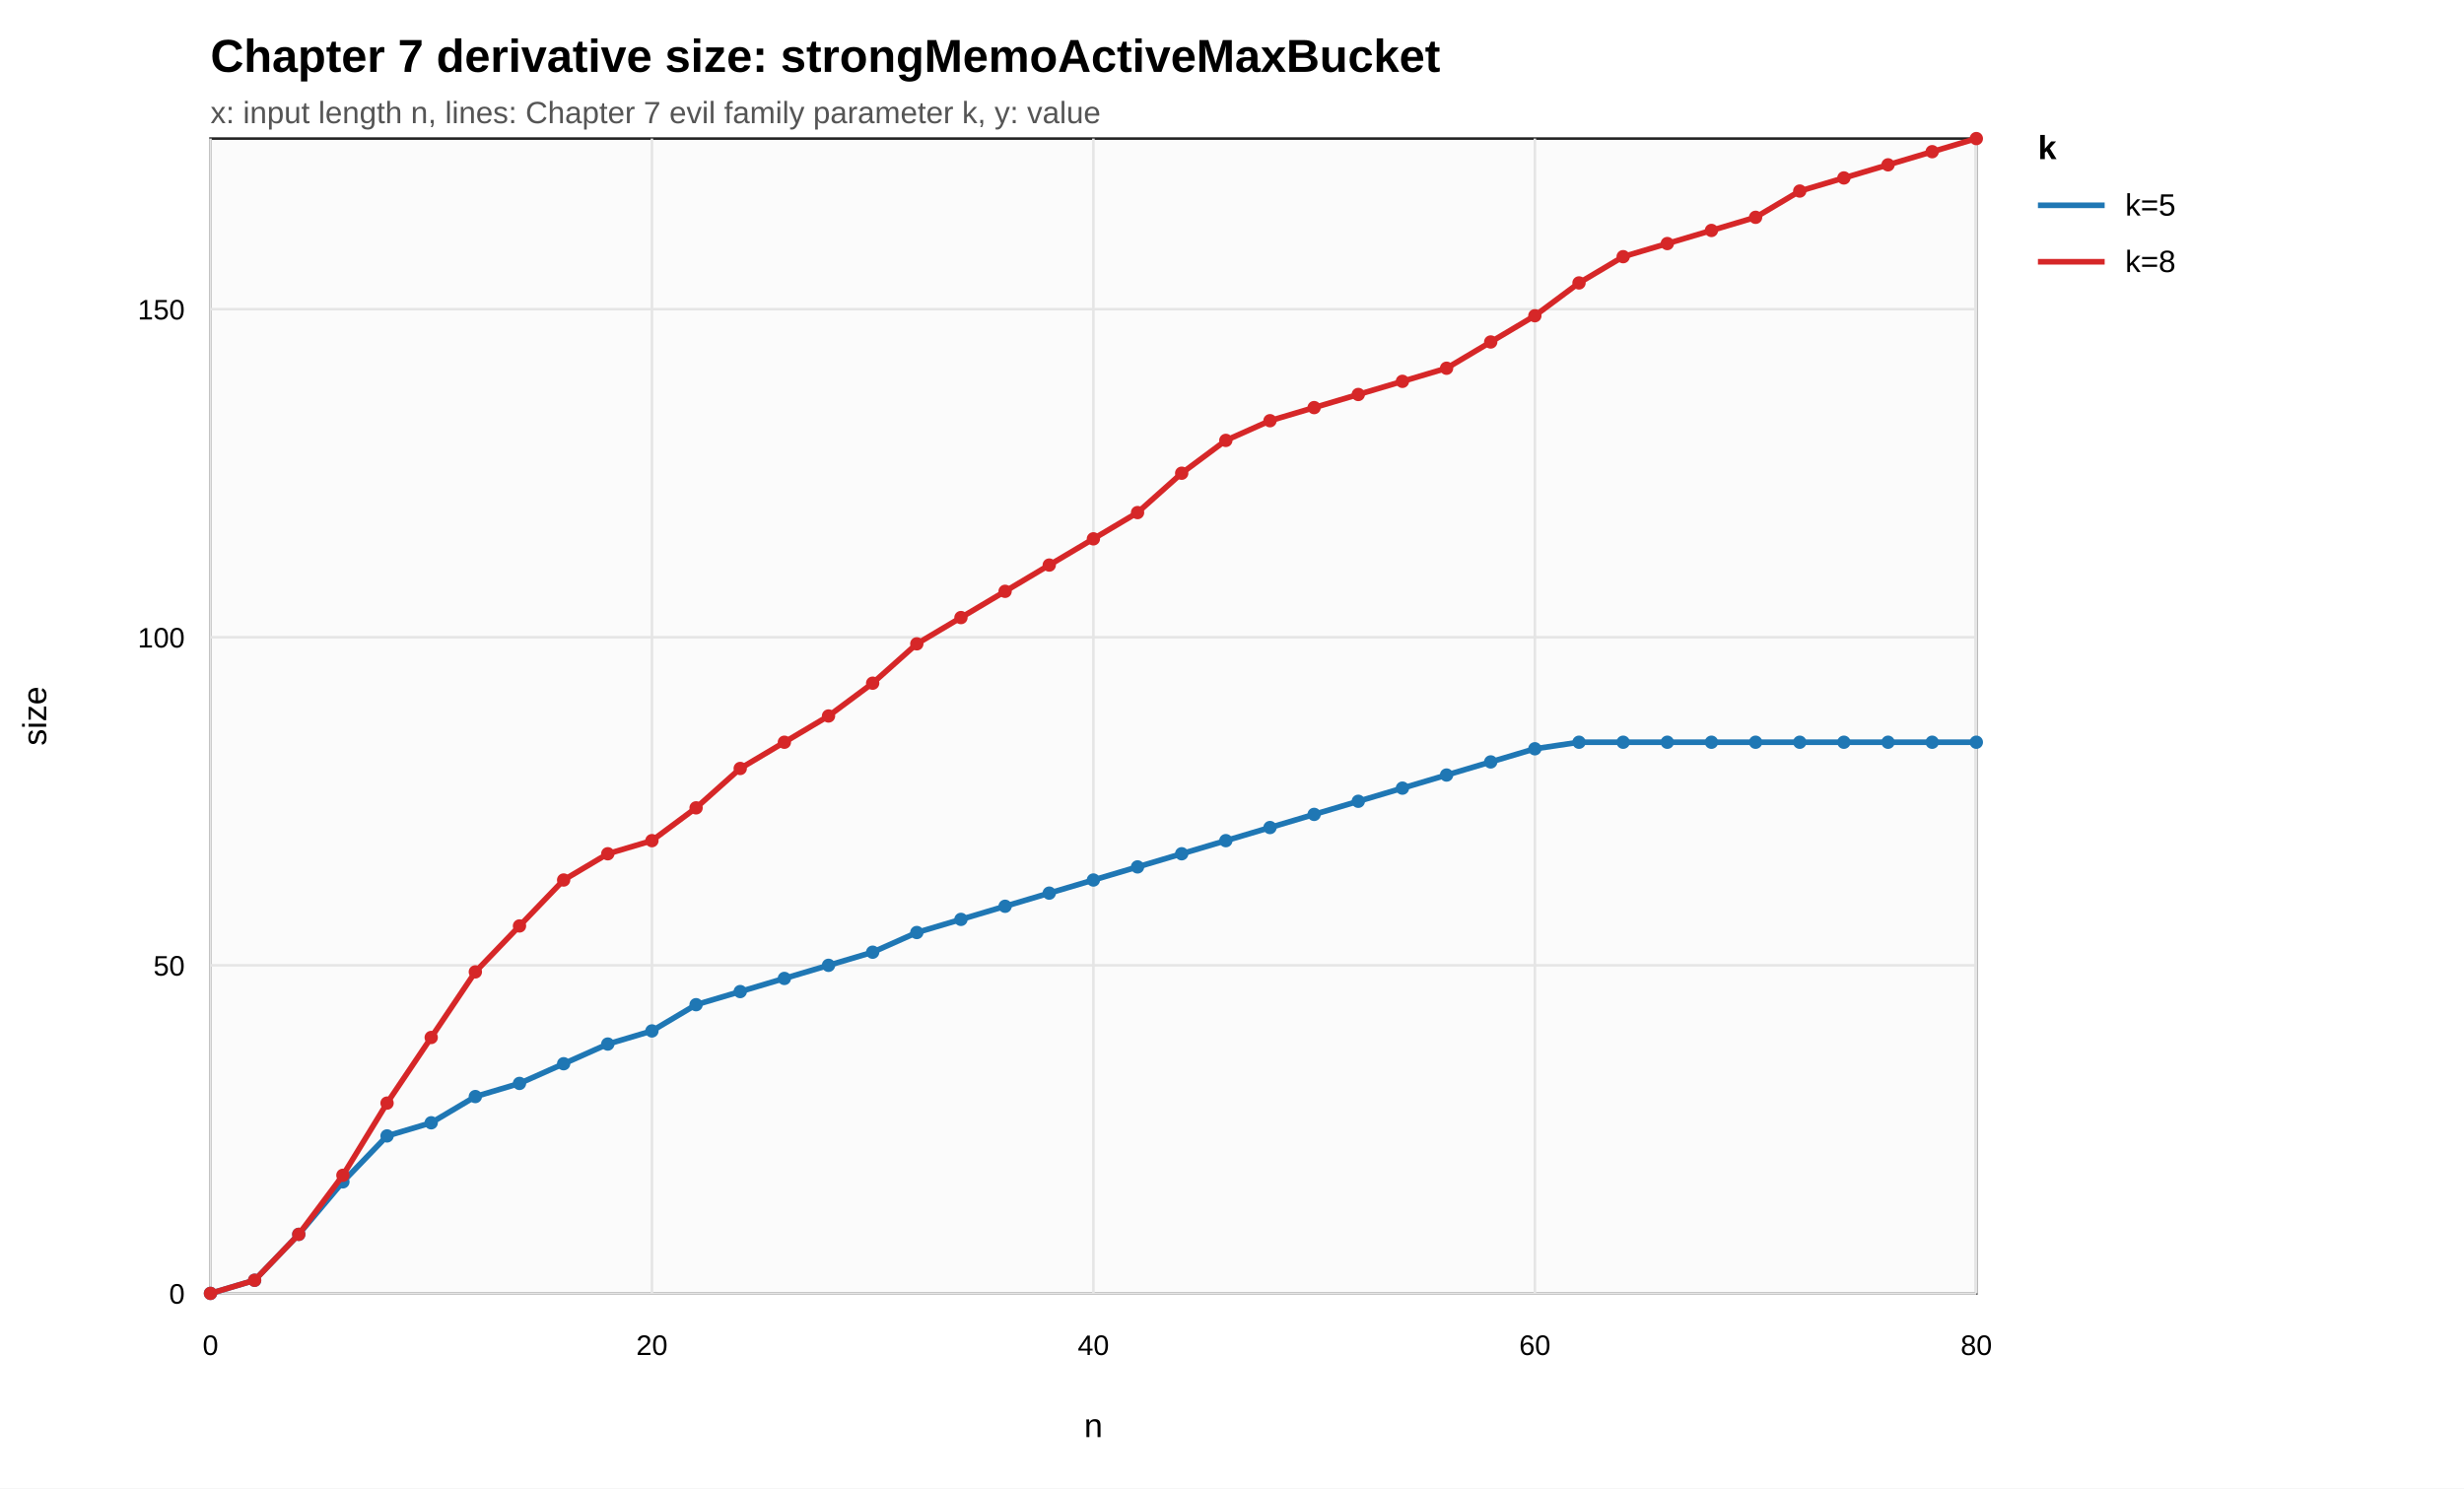
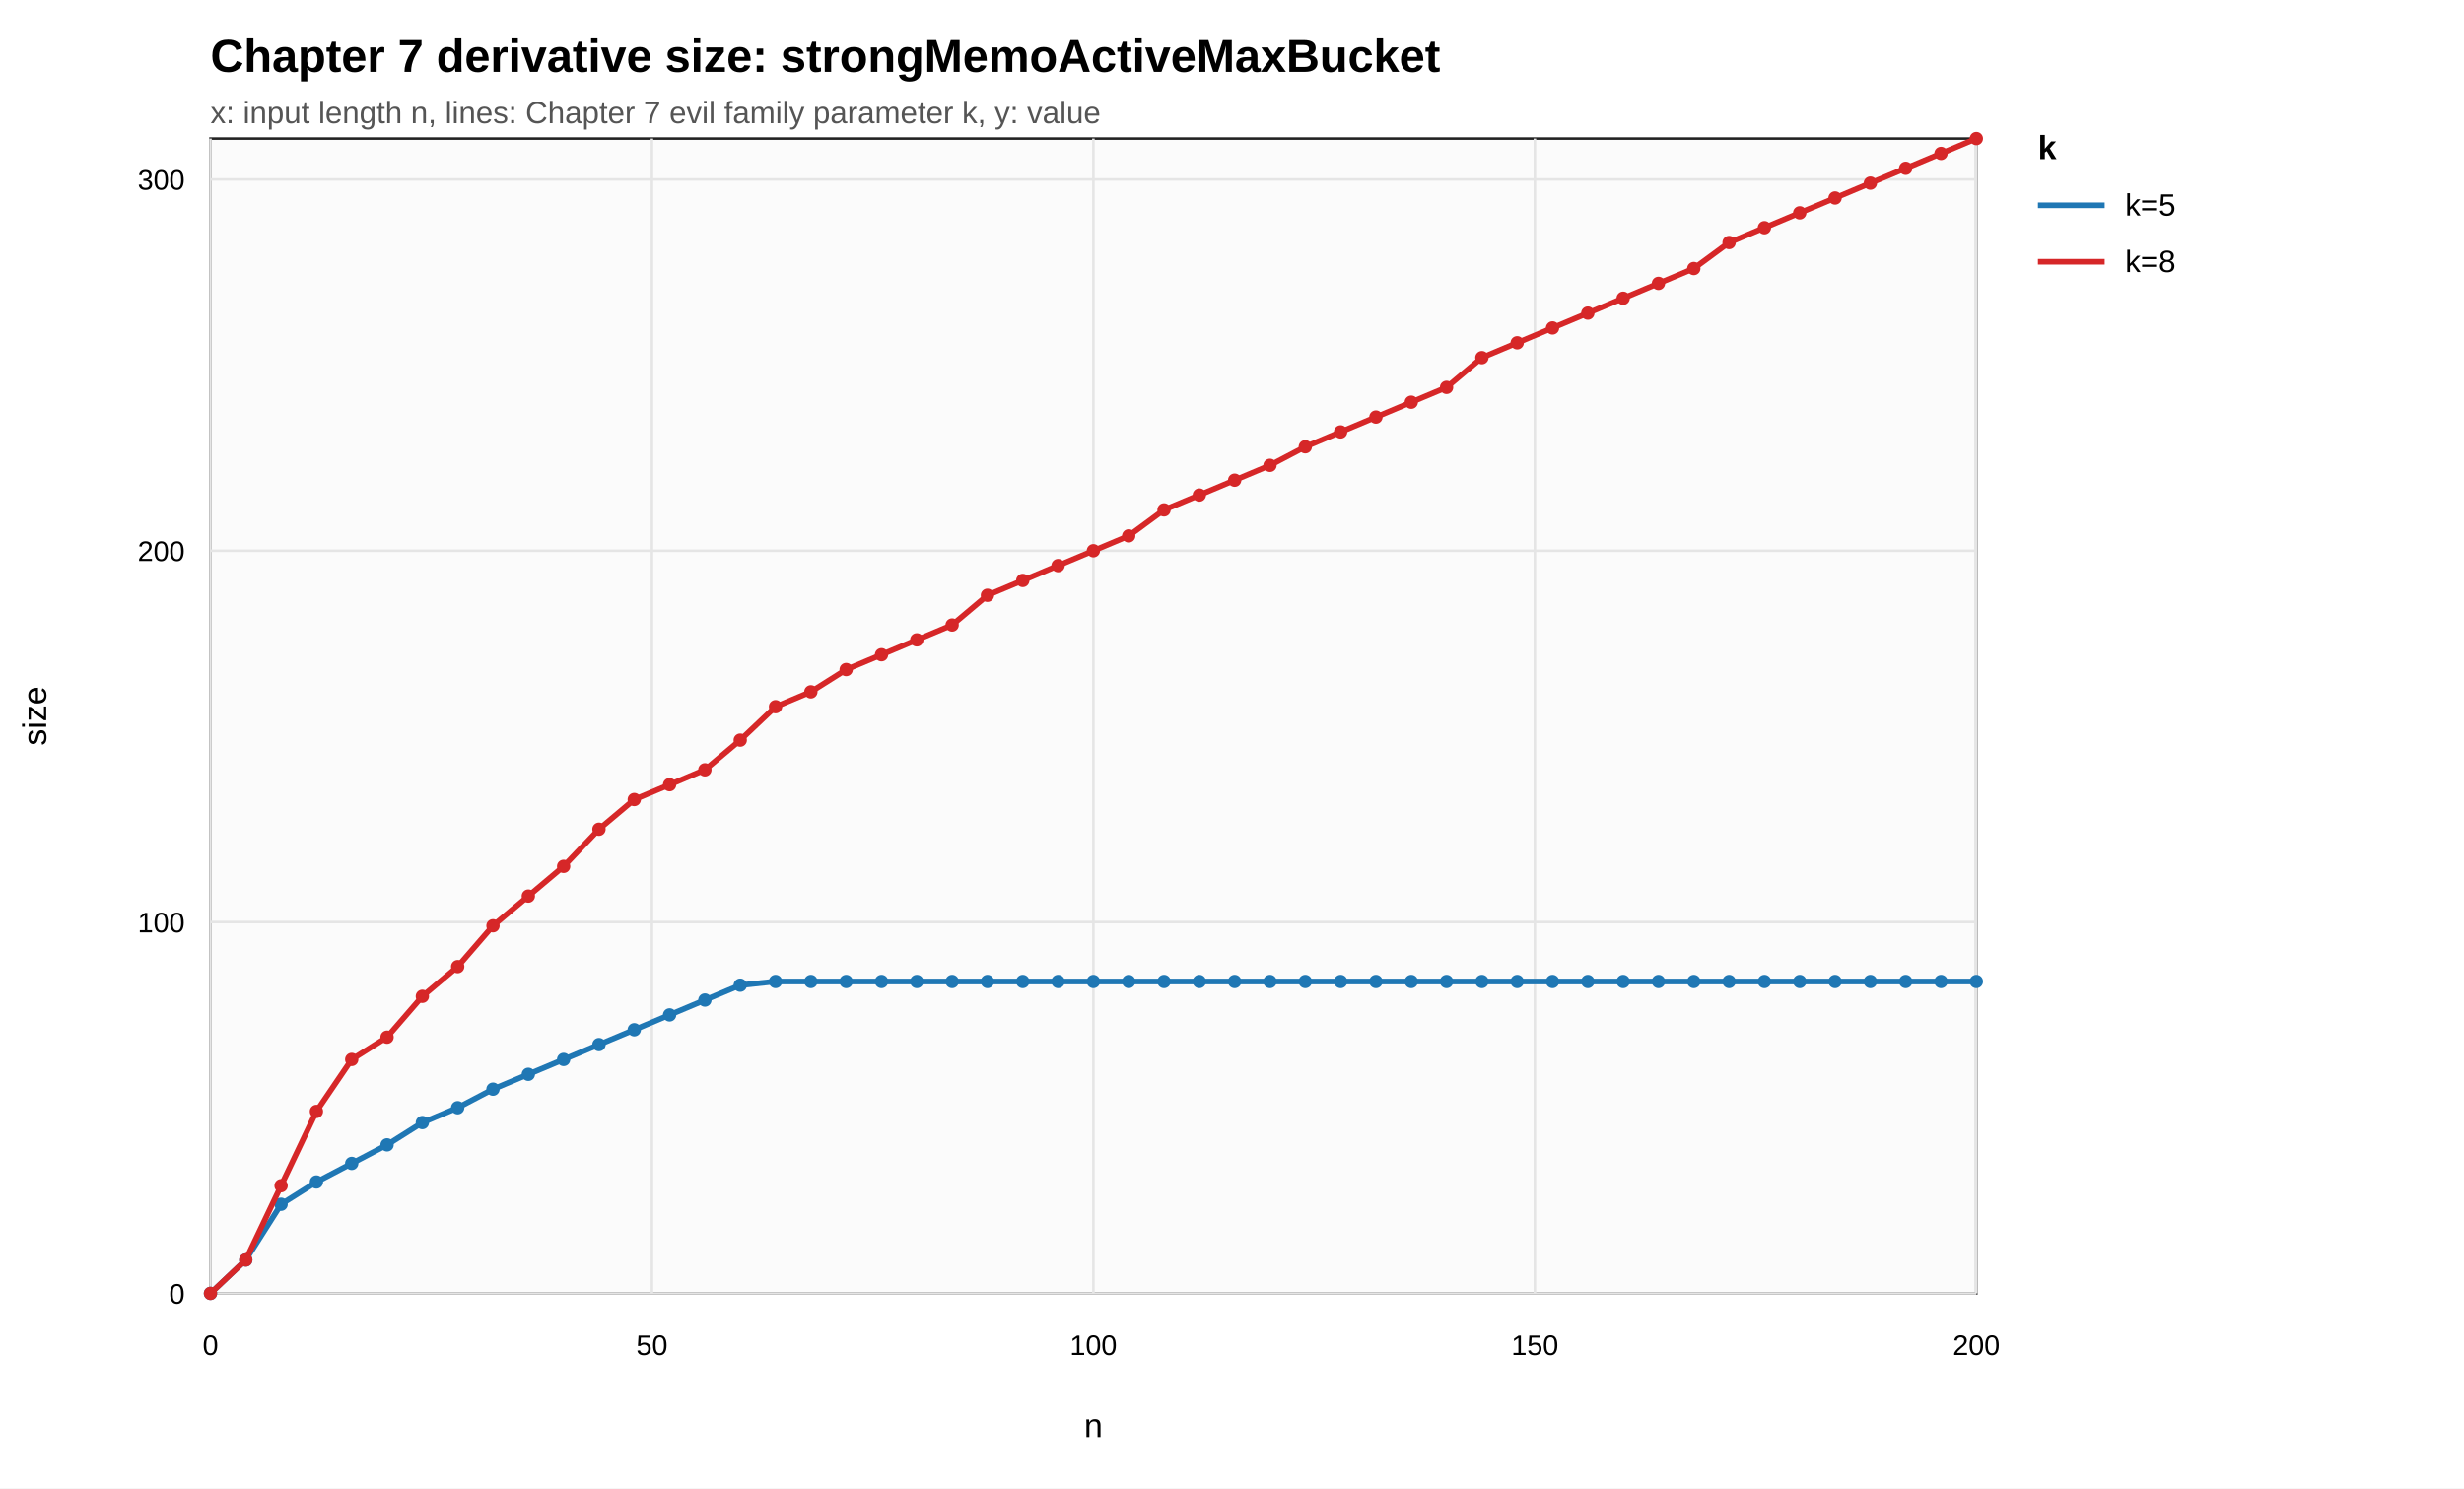
<svg xmlns="http://www.w3.org/2000/svg" width="960" height="580" viewBox="0 0 960 580">
  <rect width="100%" height="100%" fill="#ffffff" />
  <text x="82" y="28" font-family="Arial, sans-serif" font-size="18" font-weight="700">Chapter 7 derivative size: strongMemoActiveMaxBucket</text>
  <text x="82" y="48" font-family="Arial, sans-serif" font-size="12" fill="#555">x: input length n, lines: Chapter 7 evil family parameter k, y: value</text>
  <rect x="82" y="54" width="688" height="450" fill="#fbfbfb" stroke="#222" stroke-width="1" />
  <line x1="82.00" y1="54" x2="82.00" y2="504" stroke="#e5e5e5" stroke-width="1" />
  <text x="82.00" y="528" text-anchor="middle" font-family="Arial, sans-serif" font-size="11">0</text>
  <line x1="254.00" y1="54" x2="254.00" y2="504" stroke="#e5e5e5" stroke-width="1" />
-   <text x="254.00" y="528" text-anchor="middle" font-family="Arial, sans-serif" font-size="11">20</text>
+   <text x="254.00" y="528" text-anchor="middle" font-family="Arial, sans-serif" font-size="11">50</text>
  <line x1="426.00" y1="54" x2="426.00" y2="504" stroke="#e5e5e5" stroke-width="1" />
-   <text x="426.00" y="528" text-anchor="middle" font-family="Arial, sans-serif" font-size="11">40</text>
+   <text x="426.00" y="528" text-anchor="middle" font-family="Arial, sans-serif" font-size="11">100</text>
  <line x1="598.00" y1="54" x2="598.00" y2="504" stroke="#e5e5e5" stroke-width="1" />
-   <text x="598.00" y="528" text-anchor="middle" font-family="Arial, sans-serif" font-size="11">60</text>
+   <text x="598.00" y="528" text-anchor="middle" font-family="Arial, sans-serif" font-size="11">150</text>
  <line x1="770.00" y1="54" x2="770.00" y2="504" stroke="#e5e5e5" stroke-width="1" />
-   <text x="770.00" y="528" text-anchor="middle" font-family="Arial, sans-serif" font-size="11">80</text>
+   <text x="770.00" y="528" text-anchor="middle" font-family="Arial, sans-serif" font-size="11">200</text>
  <line x1="82" y1="504.00" x2="770" y2="504.00" stroke="#e5e5e5" stroke-width="1" />
  <text x="72" y="508.00" text-anchor="end" font-family="Arial, sans-serif" font-size="11">0</text>
-   <line x1="82" y1="376.16" x2="770" y2="376.16" stroke="#e5e5e5" stroke-width="1" />
-   <text x="72" y="380.16" text-anchor="end" font-family="Arial, sans-serif" font-size="11">50</text>
-   <line x1="82" y1="248.32" x2="770" y2="248.32" stroke="#e5e5e5" stroke-width="1" />
-   <text x="72" y="252.32" text-anchor="end" font-family="Arial, sans-serif" font-size="11">100</text>
-   <line x1="82" y1="120.48" x2="770" y2="120.48" stroke="#e5e5e5" stroke-width="1" />
-   <text x="72" y="124.48" text-anchor="end" font-family="Arial, sans-serif" font-size="11">150</text>
-   <line x1="82" y1="-7.36" x2="770" y2="-7.36" stroke="#e5e5e5" stroke-width="1" />
-   <text x="72" y="-3.36" text-anchor="end" font-family="Arial, sans-serif" font-size="11">200</text>
+   <line x1="82" y1="359.31" x2="770" y2="359.31" stroke="#e5e5e5" stroke-width="1" />
+   <text x="72" y="363.31" text-anchor="end" font-family="Arial, sans-serif" font-size="11">100</text>
+   <line x1="82" y1="214.61" x2="770" y2="214.61" stroke="#e5e5e5" stroke-width="1" />
+   <text x="72" y="218.61" text-anchor="end" font-family="Arial, sans-serif" font-size="11">200</text>
+   <line x1="82" y1="69.92" x2="770" y2="69.92" stroke="#e5e5e5" stroke-width="1" />
+   <text x="72" y="73.92" text-anchor="end" font-family="Arial, sans-serif" font-size="11">300</text>
  <text x="426.00" y="560" text-anchor="middle" font-family="Arial, sans-serif" font-size="13">n</text>
  <text x="18" y="279.00" transform="rotate(-90 18,279.00)" text-anchor="middle" font-family="Arial, sans-serif" font-size="13">size</text>
-   <path d="M82.00,504.00 L99.20,498.89 L116.40,480.99 L133.60,460.53 L150.80,442.64 L168.00,437.52 L185.20,427.30 L202.40,422.18 L219.60,414.51 L236.80,406.84 L254.00,401.73 L271.20,391.50 L288.40,386.39 L305.60,381.27 L322.80,376.16 L340.00,371.05 L357.20,363.38 L374.40,358.26 L391.60,353.15 L408.80,348.03 L426.00,342.92 L443.20,337.81 L460.40,332.69 L477.60,327.58 L494.80,322.47 L512.00,317.35 L529.20,312.24 L546.40,307.12 L563.60,302.01 L580.80,296.90 L598.00,291.78 L615.20,289.23 L632.40,289.23 L649.60,289.23 L666.80,289.23 L684.00,289.23 L701.20,289.23 L718.40,289.23 L735.60,289.23 L752.80,289.23 L770.00,289.23" fill="none" stroke="#1f77b4" stroke-width="2.2" />
+   <path d="M82.00,504.00 L95.76,490.98 L109.52,469.27 L123.28,460.59 L137.04,453.36 L150.80,446.12 L164.56,437.44 L178.32,431.65 L192.08,424.42 L205.84,418.63 L219.60,412.84 L233.36,407.05 L247.12,401.27 L260.88,395.48 L274.64,389.69 L288.40,383.90 L302.16,382.46 L315.92,382.46 L329.68,382.46 L343.44,382.46 L357.20,382.46 L370.96,382.46 L384.72,382.46 L398.48,382.46 L412.24,382.46 L426.00,382.46 L439.76,382.46 L453.52,382.46 L467.28,382.46 L481.04,382.46 L494.80,382.46 L508.56,382.46 L522.32,382.46 L536.08,382.46 L549.84,382.46 L563.60,382.46 L577.36,382.46 L591.12,382.46 L604.88,382.46 L618.64,382.46 L632.40,382.46 L646.16,382.46 L659.92,382.46 L673.68,382.46 L687.44,382.46 L701.20,382.46 L714.96,382.46 L728.72,382.46 L742.48,382.46 L756.24,382.46 L770.00,382.46" fill="none" stroke="#1f77b4" stroke-width="2.2" />
  <circle cx="82.00" cy="504.00" r="2.6" fill="#1f77b4" />
-   <circle cx="99.20" cy="498.89" r="2.6" fill="#1f77b4" />
-   <circle cx="116.40" cy="480.99" r="2.6" fill="#1f77b4" />
-   <circle cx="133.60" cy="460.53" r="2.6" fill="#1f77b4" />
-   <circle cx="150.80" cy="442.64" r="2.6" fill="#1f77b4" />
-   <circle cx="168.00" cy="437.52" r="2.6" fill="#1f77b4" />
-   <circle cx="185.20" cy="427.30" r="2.6" fill="#1f77b4" />
-   <circle cx="202.40" cy="422.18" r="2.6" fill="#1f77b4" />
-   <circle cx="219.60" cy="414.51" r="2.6" fill="#1f77b4" />
-   <circle cx="236.80" cy="406.84" r="2.6" fill="#1f77b4" />
-   <circle cx="254.00" cy="401.73" r="2.6" fill="#1f77b4" />
-   <circle cx="271.20" cy="391.50" r="2.6" fill="#1f77b4" />
-   <circle cx="288.40" cy="386.39" r="2.6" fill="#1f77b4" />
-   <circle cx="305.60" cy="381.27" r="2.6" fill="#1f77b4" />
-   <circle cx="322.80" cy="376.16" r="2.6" fill="#1f77b4" />
-   <circle cx="340.00" cy="371.05" r="2.6" fill="#1f77b4" />
-   <circle cx="357.20" cy="363.38" r="2.6" fill="#1f77b4" />
-   <circle cx="374.40" cy="358.26" r="2.6" fill="#1f77b4" />
-   <circle cx="391.60" cy="353.15" r="2.6" fill="#1f77b4" />
-   <circle cx="408.80" cy="348.03" r="2.6" fill="#1f77b4" />
-   <circle cx="426.00" cy="342.92" r="2.6" fill="#1f77b4" />
-   <circle cx="443.20" cy="337.81" r="2.6" fill="#1f77b4" />
-   <circle cx="460.40" cy="332.69" r="2.6" fill="#1f77b4" />
-   <circle cx="477.60" cy="327.58" r="2.6" fill="#1f77b4" />
-   <circle cx="494.80" cy="322.47" r="2.6" fill="#1f77b4" />
-   <circle cx="512.00" cy="317.35" r="2.6" fill="#1f77b4" />
-   <circle cx="529.20" cy="312.24" r="2.6" fill="#1f77b4" />
-   <circle cx="546.40" cy="307.12" r="2.6" fill="#1f77b4" />
-   <circle cx="563.60" cy="302.01" r="2.6" fill="#1f77b4" />
-   <circle cx="580.80" cy="296.90" r="2.6" fill="#1f77b4" />
-   <circle cx="598.00" cy="291.78" r="2.6" fill="#1f77b4" />
-   <circle cx="615.20" cy="289.23" r="2.6" fill="#1f77b4" />
-   <circle cx="632.40" cy="289.23" r="2.6" fill="#1f77b4" />
-   <circle cx="649.60" cy="289.23" r="2.6" fill="#1f77b4" />
-   <circle cx="666.80" cy="289.23" r="2.6" fill="#1f77b4" />
-   <circle cx="684.00" cy="289.23" r="2.6" fill="#1f77b4" />
-   <circle cx="701.20" cy="289.23" r="2.6" fill="#1f77b4" />
-   <circle cx="718.40" cy="289.23" r="2.6" fill="#1f77b4" />
-   <circle cx="735.60" cy="289.23" r="2.6" fill="#1f77b4" />
-   <circle cx="752.80" cy="289.23" r="2.6" fill="#1f77b4" />
-   <circle cx="770.00" cy="289.23" r="2.6" fill="#1f77b4" />
-   <path d="M82.00,504.00 L99.20,498.89 L116.40,480.99 L133.60,457.98 L150.80,429.85 L168.00,404.28 L185.20,378.72 L202.40,360.82 L219.60,342.92 L236.80,332.69 L254.00,327.58 L271.20,314.80 L288.40,299.45 L305.60,289.23 L322.80,279.00 L340.00,266.22 L357.20,250.88 L374.40,240.65 L391.60,230.42 L408.80,220.19 L426.00,209.97 L443.20,199.74 L460.40,184.40 L477.60,171.61 L494.80,163.94 L512.00,158.83 L529.20,153.72 L546.40,148.60 L563.60,143.49 L580.80,133.26 L598.00,123.03 L615.20,110.25 L632.40,100.02 L649.60,94.91 L666.80,89.80 L684.00,84.68 L701.20,74.45 L718.40,69.34 L735.60,64.23 L752.80,59.11 L770.00,54.00" fill="none" stroke="#d62728" stroke-width="2.2" />
+   <circle cx="95.76" cy="490.98" r="2.6" fill="#1f77b4" />
+   <circle cx="109.52" cy="469.27" r="2.6" fill="#1f77b4" />
+   <circle cx="123.28" cy="460.59" r="2.6" fill="#1f77b4" />
+   <circle cx="137.04" cy="453.36" r="2.6" fill="#1f77b4" />
+   <circle cx="150.80" cy="446.12" r="2.6" fill="#1f77b4" />
+   <circle cx="164.56" cy="437.44" r="2.6" fill="#1f77b4" />
+   <circle cx="178.32" cy="431.65" r="2.6" fill="#1f77b4" />
+   <circle cx="192.08" cy="424.42" r="2.6" fill="#1f77b4" />
+   <circle cx="205.84" cy="418.63" r="2.6" fill="#1f77b4" />
+   <circle cx="219.60" cy="412.84" r="2.6" fill="#1f77b4" />
+   <circle cx="233.36" cy="407.05" r="2.6" fill="#1f77b4" />
+   <circle cx="247.12" cy="401.27" r="2.6" fill="#1f77b4" />
+   <circle cx="260.88" cy="395.48" r="2.6" fill="#1f77b4" />
+   <circle cx="274.64" cy="389.69" r="2.6" fill="#1f77b4" />
+   <circle cx="288.40" cy="383.90" r="2.6" fill="#1f77b4" />
+   <circle cx="302.16" cy="382.46" r="2.6" fill="#1f77b4" />
+   <circle cx="315.92" cy="382.46" r="2.6" fill="#1f77b4" />
+   <circle cx="329.68" cy="382.46" r="2.6" fill="#1f77b4" />
+   <circle cx="343.44" cy="382.46" r="2.6" fill="#1f77b4" />
+   <circle cx="357.20" cy="382.46" r="2.6" fill="#1f77b4" />
+   <circle cx="370.96" cy="382.46" r="2.6" fill="#1f77b4" />
+   <circle cx="384.72" cy="382.46" r="2.6" fill="#1f77b4" />
+   <circle cx="398.48" cy="382.46" r="2.6" fill="#1f77b4" />
+   <circle cx="412.24" cy="382.46" r="2.6" fill="#1f77b4" />
+   <circle cx="426.00" cy="382.46" r="2.6" fill="#1f77b4" />
+   <circle cx="439.76" cy="382.46" r="2.6" fill="#1f77b4" />
+   <circle cx="453.52" cy="382.46" r="2.6" fill="#1f77b4" />
+   <circle cx="467.28" cy="382.46" r="2.6" fill="#1f77b4" />
+   <circle cx="481.04" cy="382.46" r="2.6" fill="#1f77b4" />
+   <circle cx="494.80" cy="382.46" r="2.6" fill="#1f77b4" />
+   <circle cx="508.56" cy="382.46" r="2.6" fill="#1f77b4" />
+   <circle cx="522.32" cy="382.46" r="2.6" fill="#1f77b4" />
+   <circle cx="536.08" cy="382.46" r="2.6" fill="#1f77b4" />
+   <circle cx="549.84" cy="382.46" r="2.6" fill="#1f77b4" />
+   <circle cx="563.60" cy="382.46" r="2.6" fill="#1f77b4" />
+   <circle cx="577.36" cy="382.46" r="2.6" fill="#1f77b4" />
+   <circle cx="591.12" cy="382.46" r="2.6" fill="#1f77b4" />
+   <circle cx="604.88" cy="382.46" r="2.6" fill="#1f77b4" />
+   <circle cx="618.64" cy="382.46" r="2.6" fill="#1f77b4" />
+   <circle cx="632.40" cy="382.46" r="2.6" fill="#1f77b4" />
+   <circle cx="646.16" cy="382.46" r="2.6" fill="#1f77b4" />
+   <circle cx="659.92" cy="382.46" r="2.6" fill="#1f77b4" />
+   <circle cx="673.68" cy="382.46" r="2.6" fill="#1f77b4" />
+   <circle cx="687.44" cy="382.46" r="2.6" fill="#1f77b4" />
+   <circle cx="701.20" cy="382.46" r="2.6" fill="#1f77b4" />
+   <circle cx="714.96" cy="382.46" r="2.6" fill="#1f77b4" />
+   <circle cx="728.72" cy="382.46" r="2.6" fill="#1f77b4" />
+   <circle cx="742.48" cy="382.46" r="2.6" fill="#1f77b4" />
+   <circle cx="756.24" cy="382.46" r="2.6" fill="#1f77b4" />
+   <circle cx="770.00" cy="382.46" r="2.6" fill="#1f77b4" />
+   <path d="M82.00,504.00 L95.76,490.98 L109.52,462.04 L123.28,433.10 L137.04,412.84 L150.80,404.16 L164.56,388.24 L178.32,376.67 L192.08,360.75 L205.84,349.18 L219.60,337.60 L233.36,323.13 L247.12,311.56 L260.88,305.77 L274.64,299.98 L288.40,288.41 L302.16,275.38 L315.92,269.59 L329.68,260.91 L343.44,255.13 L357.20,249.34 L370.96,243.55 L384.72,231.97 L398.48,226.19 L412.24,220.40 L426.00,214.61 L439.76,208.82 L453.52,198.69 L467.28,192.91 L481.04,187.12 L494.80,181.33 L508.56,174.10 L522.32,168.31 L536.08,162.52 L549.84,156.73 L563.60,150.95 L577.36,139.37 L591.12,133.58 L604.88,127.79 L618.64,122.01 L632.40,116.22 L646.16,110.43 L659.92,104.64 L673.68,94.51 L687.44,88.73 L701.20,82.94 L714.96,77.15 L728.72,71.36 L742.48,65.58 L756.24,59.79 L770.00,54.00" fill="none" stroke="#d62728" stroke-width="2.2" />
  <circle cx="82.00" cy="504.00" r="2.6" fill="#d62728" />
-   <circle cx="99.20" cy="498.89" r="2.6" fill="#d62728" />
-   <circle cx="116.40" cy="480.99" r="2.6" fill="#d62728" />
-   <circle cx="133.60" cy="457.98" r="2.6" fill="#d62728" />
-   <circle cx="150.80" cy="429.85" r="2.6" fill="#d62728" />
-   <circle cx="168.00" cy="404.28" r="2.6" fill="#d62728" />
-   <circle cx="185.20" cy="378.72" r="2.6" fill="#d62728" />
-   <circle cx="202.40" cy="360.82" r="2.6" fill="#d62728" />
-   <circle cx="219.60" cy="342.92" r="2.6" fill="#d62728" />
-   <circle cx="236.80" cy="332.69" r="2.6" fill="#d62728" />
-   <circle cx="254.00" cy="327.58" r="2.6" fill="#d62728" />
-   <circle cx="271.20" cy="314.80" r="2.6" fill="#d62728" />
-   <circle cx="288.40" cy="299.45" r="2.6" fill="#d62728" />
-   <circle cx="305.60" cy="289.23" r="2.6" fill="#d62728" />
-   <circle cx="322.80" cy="279.00" r="2.6" fill="#d62728" />
-   <circle cx="340.00" cy="266.22" r="2.6" fill="#d62728" />
-   <circle cx="357.20" cy="250.88" r="2.6" fill="#d62728" />
-   <circle cx="374.40" cy="240.65" r="2.6" fill="#d62728" />
-   <circle cx="391.60" cy="230.42" r="2.6" fill="#d62728" />
-   <circle cx="408.80" cy="220.19" r="2.6" fill="#d62728" />
-   <circle cx="426.00" cy="209.97" r="2.6" fill="#d62728" />
-   <circle cx="443.20" cy="199.74" r="2.6" fill="#d62728" />
-   <circle cx="460.40" cy="184.40" r="2.6" fill="#d62728" />
-   <circle cx="477.60" cy="171.61" r="2.6" fill="#d62728" />
-   <circle cx="494.80" cy="163.94" r="2.6" fill="#d62728" />
-   <circle cx="512.00" cy="158.83" r="2.6" fill="#d62728" />
-   <circle cx="529.20" cy="153.72" r="2.6" fill="#d62728" />
-   <circle cx="546.40" cy="148.60" r="2.6" fill="#d62728" />
-   <circle cx="563.60" cy="143.49" r="2.6" fill="#d62728" />
-   <circle cx="580.80" cy="133.26" r="2.6" fill="#d62728" />
-   <circle cx="598.00" cy="123.03" r="2.6" fill="#d62728" />
-   <circle cx="615.20" cy="110.25" r="2.6" fill="#d62728" />
-   <circle cx="632.40" cy="100.02" r="2.6" fill="#d62728" />
-   <circle cx="649.60" cy="94.91" r="2.6" fill="#d62728" />
-   <circle cx="666.80" cy="89.80" r="2.6" fill="#d62728" />
-   <circle cx="684.00" cy="84.68" r="2.6" fill="#d62728" />
-   <circle cx="701.20" cy="74.45" r="2.6" fill="#d62728" />
-   <circle cx="718.40" cy="69.34" r="2.6" fill="#d62728" />
-   <circle cx="735.60" cy="64.23" r="2.6" fill="#d62728" />
-   <circle cx="752.80" cy="59.11" r="2.6" fill="#d62728" />
+   <circle cx="95.76" cy="490.98" r="2.6" fill="#d62728" />
+   <circle cx="109.52" cy="462.04" r="2.6" fill="#d62728" />
+   <circle cx="123.28" cy="433.10" r="2.6" fill="#d62728" />
+   <circle cx="137.04" cy="412.84" r="2.6" fill="#d62728" />
+   <circle cx="150.80" cy="404.16" r="2.6" fill="#d62728" />
+   <circle cx="164.56" cy="388.24" r="2.6" fill="#d62728" />
+   <circle cx="178.32" cy="376.67" r="2.6" fill="#d62728" />
+   <circle cx="192.08" cy="360.75" r="2.6" fill="#d62728" />
+   <circle cx="205.84" cy="349.18" r="2.6" fill="#d62728" />
+   <circle cx="219.60" cy="337.60" r="2.6" fill="#d62728" />
+   <circle cx="233.36" cy="323.13" r="2.6" fill="#d62728" />
+   <circle cx="247.12" cy="311.56" r="2.6" fill="#d62728" />
+   <circle cx="260.88" cy="305.77" r="2.6" fill="#d62728" />
+   <circle cx="274.64" cy="299.98" r="2.6" fill="#d62728" />
+   <circle cx="288.40" cy="288.41" r="2.6" fill="#d62728" />
+   <circle cx="302.16" cy="275.38" r="2.6" fill="#d62728" />
+   <circle cx="315.92" cy="269.59" r="2.6" fill="#d62728" />
+   <circle cx="329.68" cy="260.91" r="2.6" fill="#d62728" />
+   <circle cx="343.44" cy="255.13" r="2.6" fill="#d62728" />
+   <circle cx="357.20" cy="249.34" r="2.6" fill="#d62728" />
+   <circle cx="370.96" cy="243.55" r="2.6" fill="#d62728" />
+   <circle cx="384.72" cy="231.97" r="2.6" fill="#d62728" />
+   <circle cx="398.48" cy="226.19" r="2.6" fill="#d62728" />
+   <circle cx="412.24" cy="220.40" r="2.6" fill="#d62728" />
+   <circle cx="426.00" cy="214.61" r="2.6" fill="#d62728" />
+   <circle cx="439.76" cy="208.82" r="2.6" fill="#d62728" />
+   <circle cx="453.52" cy="198.69" r="2.6" fill="#d62728" />
+   <circle cx="467.28" cy="192.91" r="2.6" fill="#d62728" />
+   <circle cx="481.04" cy="187.12" r="2.6" fill="#d62728" />
+   <circle cx="494.80" cy="181.33" r="2.6" fill="#d62728" />
+   <circle cx="508.56" cy="174.10" r="2.6" fill="#d62728" />
+   <circle cx="522.32" cy="168.31" r="2.6" fill="#d62728" />
+   <circle cx="536.08" cy="162.52" r="2.6" fill="#d62728" />
+   <circle cx="549.84" cy="156.73" r="2.6" fill="#d62728" />
+   <circle cx="563.60" cy="150.95" r="2.6" fill="#d62728" />
+   <circle cx="577.36" cy="139.37" r="2.6" fill="#d62728" />
+   <circle cx="591.12" cy="133.58" r="2.6" fill="#d62728" />
+   <circle cx="604.88" cy="127.79" r="2.6" fill="#d62728" />
+   <circle cx="618.64" cy="122.01" r="2.6" fill="#d62728" />
+   <circle cx="632.40" cy="116.22" r="2.6" fill="#d62728" />
+   <circle cx="646.16" cy="110.43" r="2.6" fill="#d62728" />
+   <circle cx="659.92" cy="104.64" r="2.6" fill="#d62728" />
+   <circle cx="673.68" cy="94.51" r="2.6" fill="#d62728" />
+   <circle cx="687.44" cy="88.73" r="2.6" fill="#d62728" />
+   <circle cx="701.20" cy="82.94" r="2.6" fill="#d62728" />
+   <circle cx="714.96" cy="77.15" r="2.6" fill="#d62728" />
+   <circle cx="728.72" cy="71.36" r="2.6" fill="#d62728" />
+   <circle cx="742.48" cy="65.58" r="2.6" fill="#d62728" />
+   <circle cx="756.24" cy="59.79" r="2.6" fill="#d62728" />
  <circle cx="770.00" cy="54.00" r="2.6" fill="#d62728" />
  <text x="794" y="62" font-family="Arial, sans-serif" font-size="13" font-weight="700">k</text>
  <line x1="794" y1="80" x2="820" y2="80" stroke="#1f77b4" stroke-width="2.2" />
  <text x="828" y="84" font-family="Arial, sans-serif" font-size="12">k=5</text>
  <line x1="794" y1="102" x2="820" y2="102" stroke="#d62728" stroke-width="2.2" />
  <text x="828" y="106" font-family="Arial, sans-serif" font-size="12">k=8</text>
</svg>
